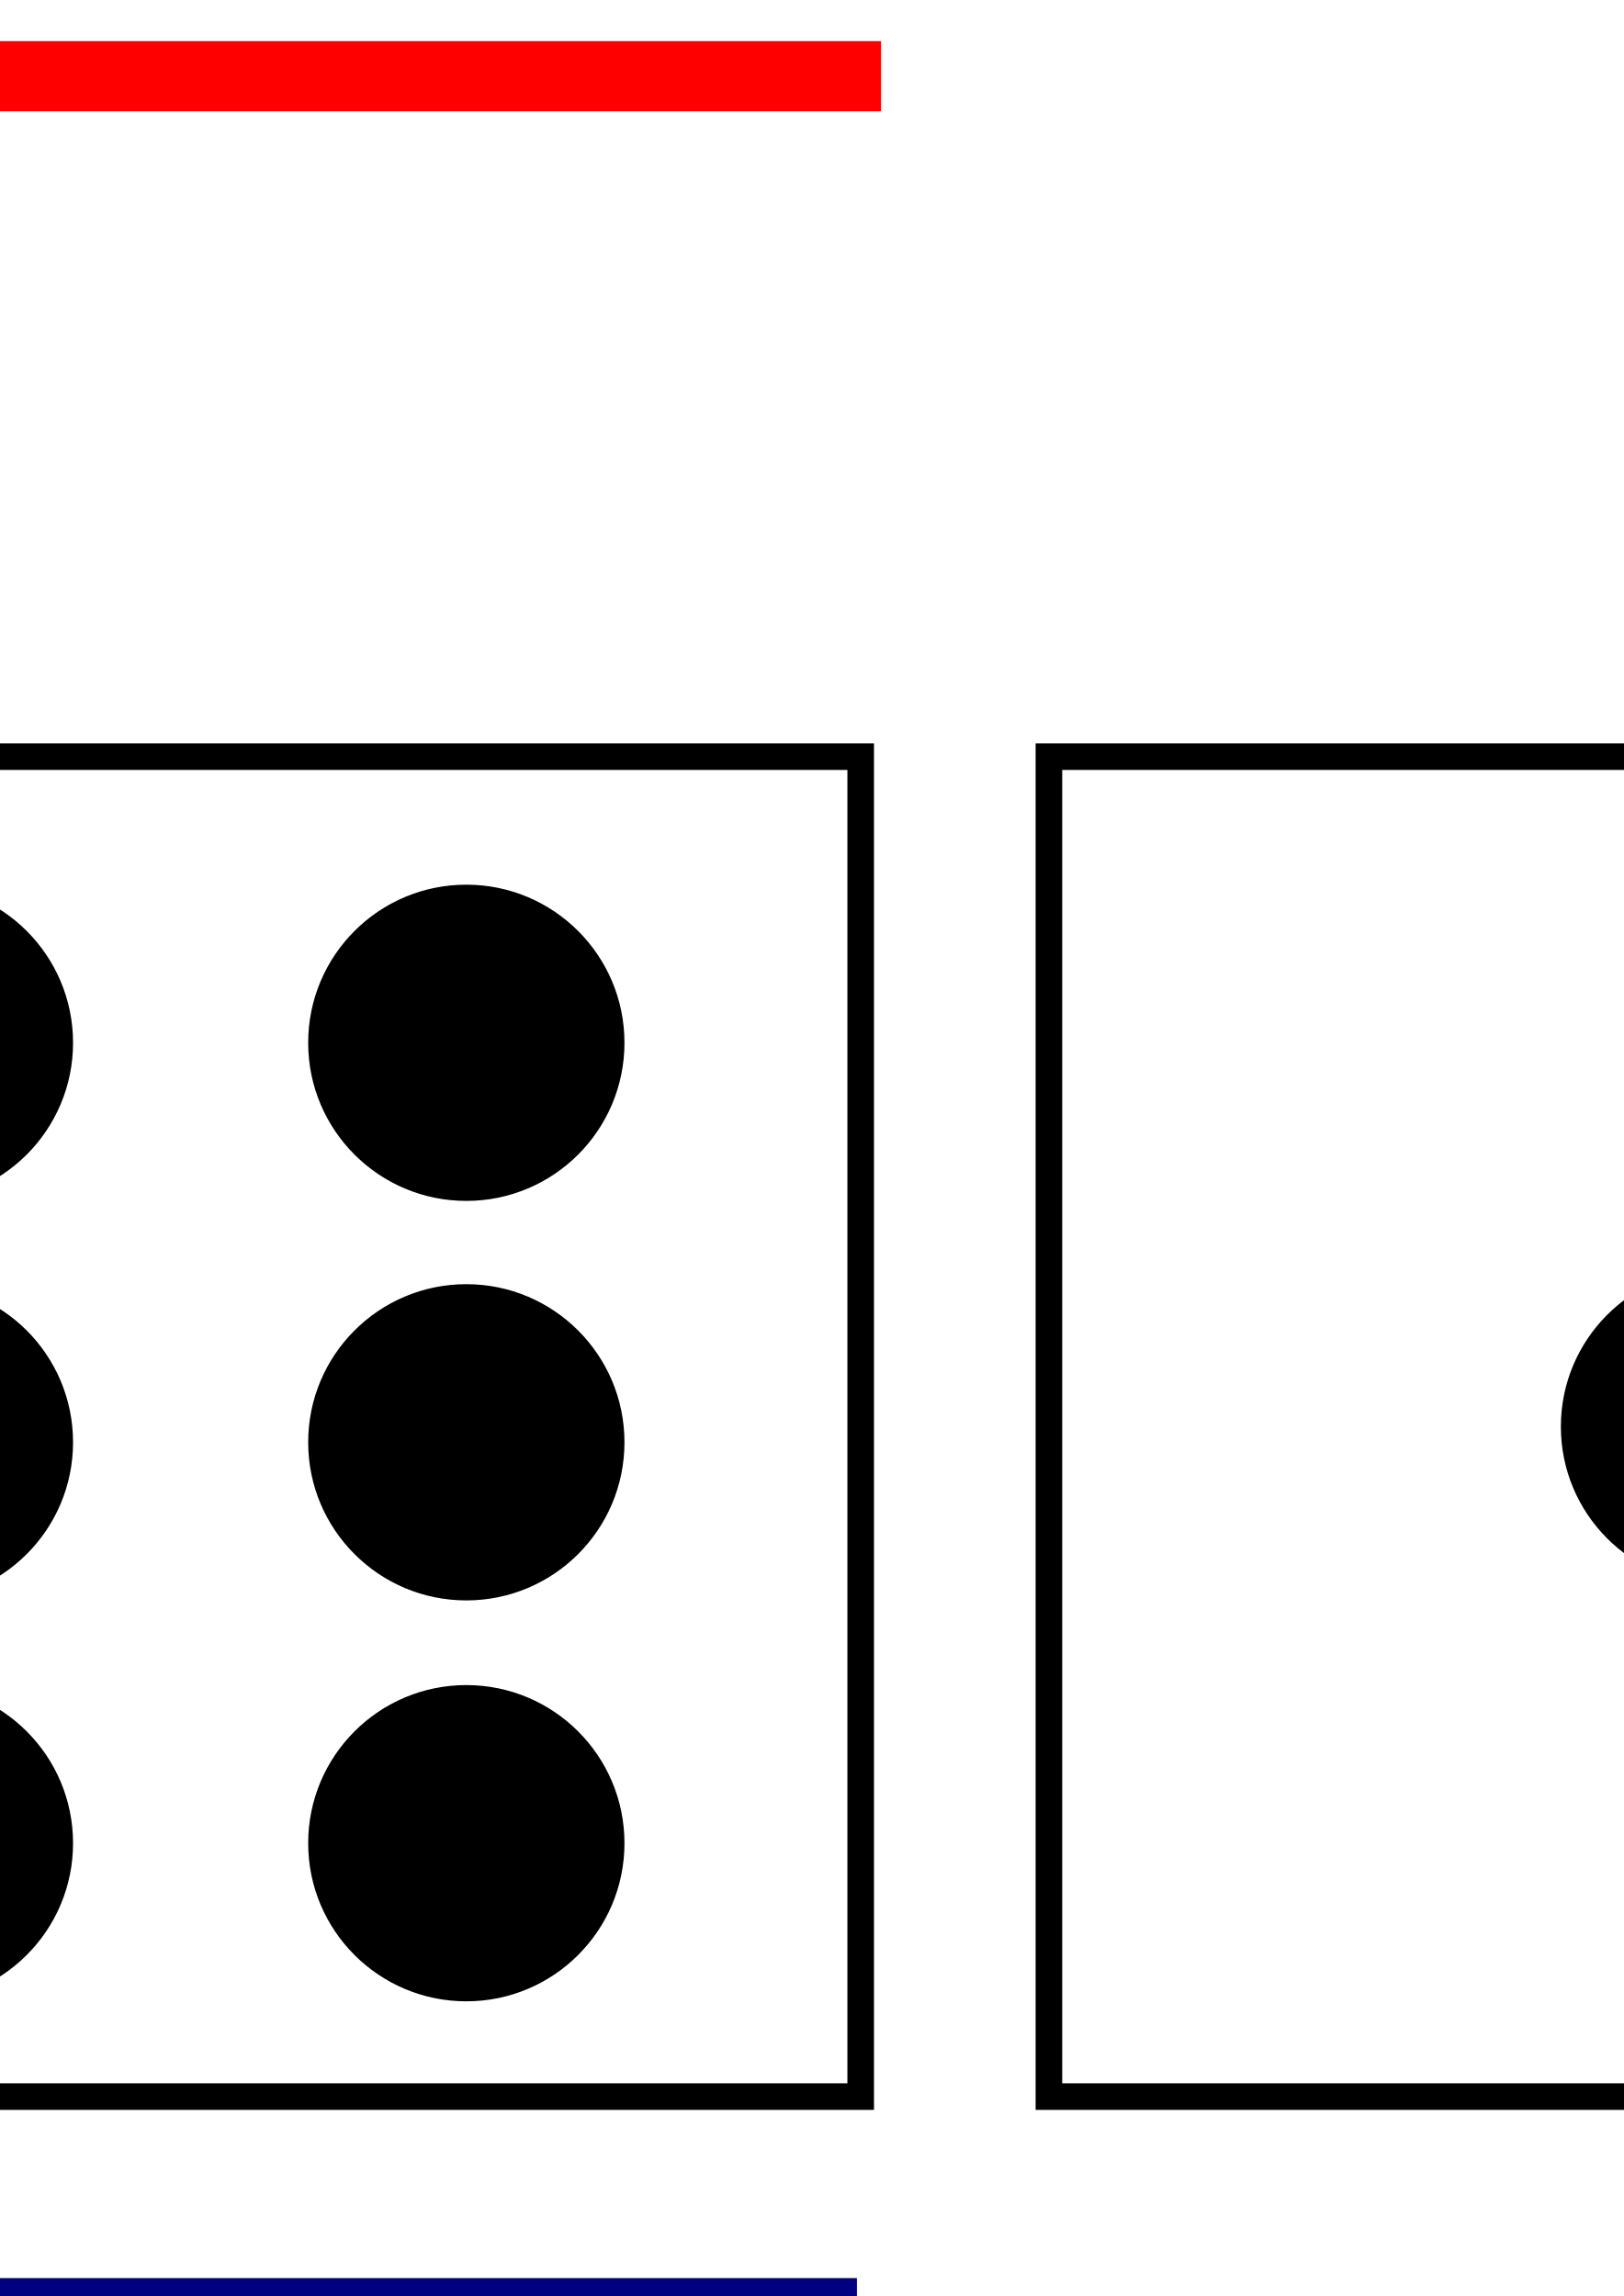
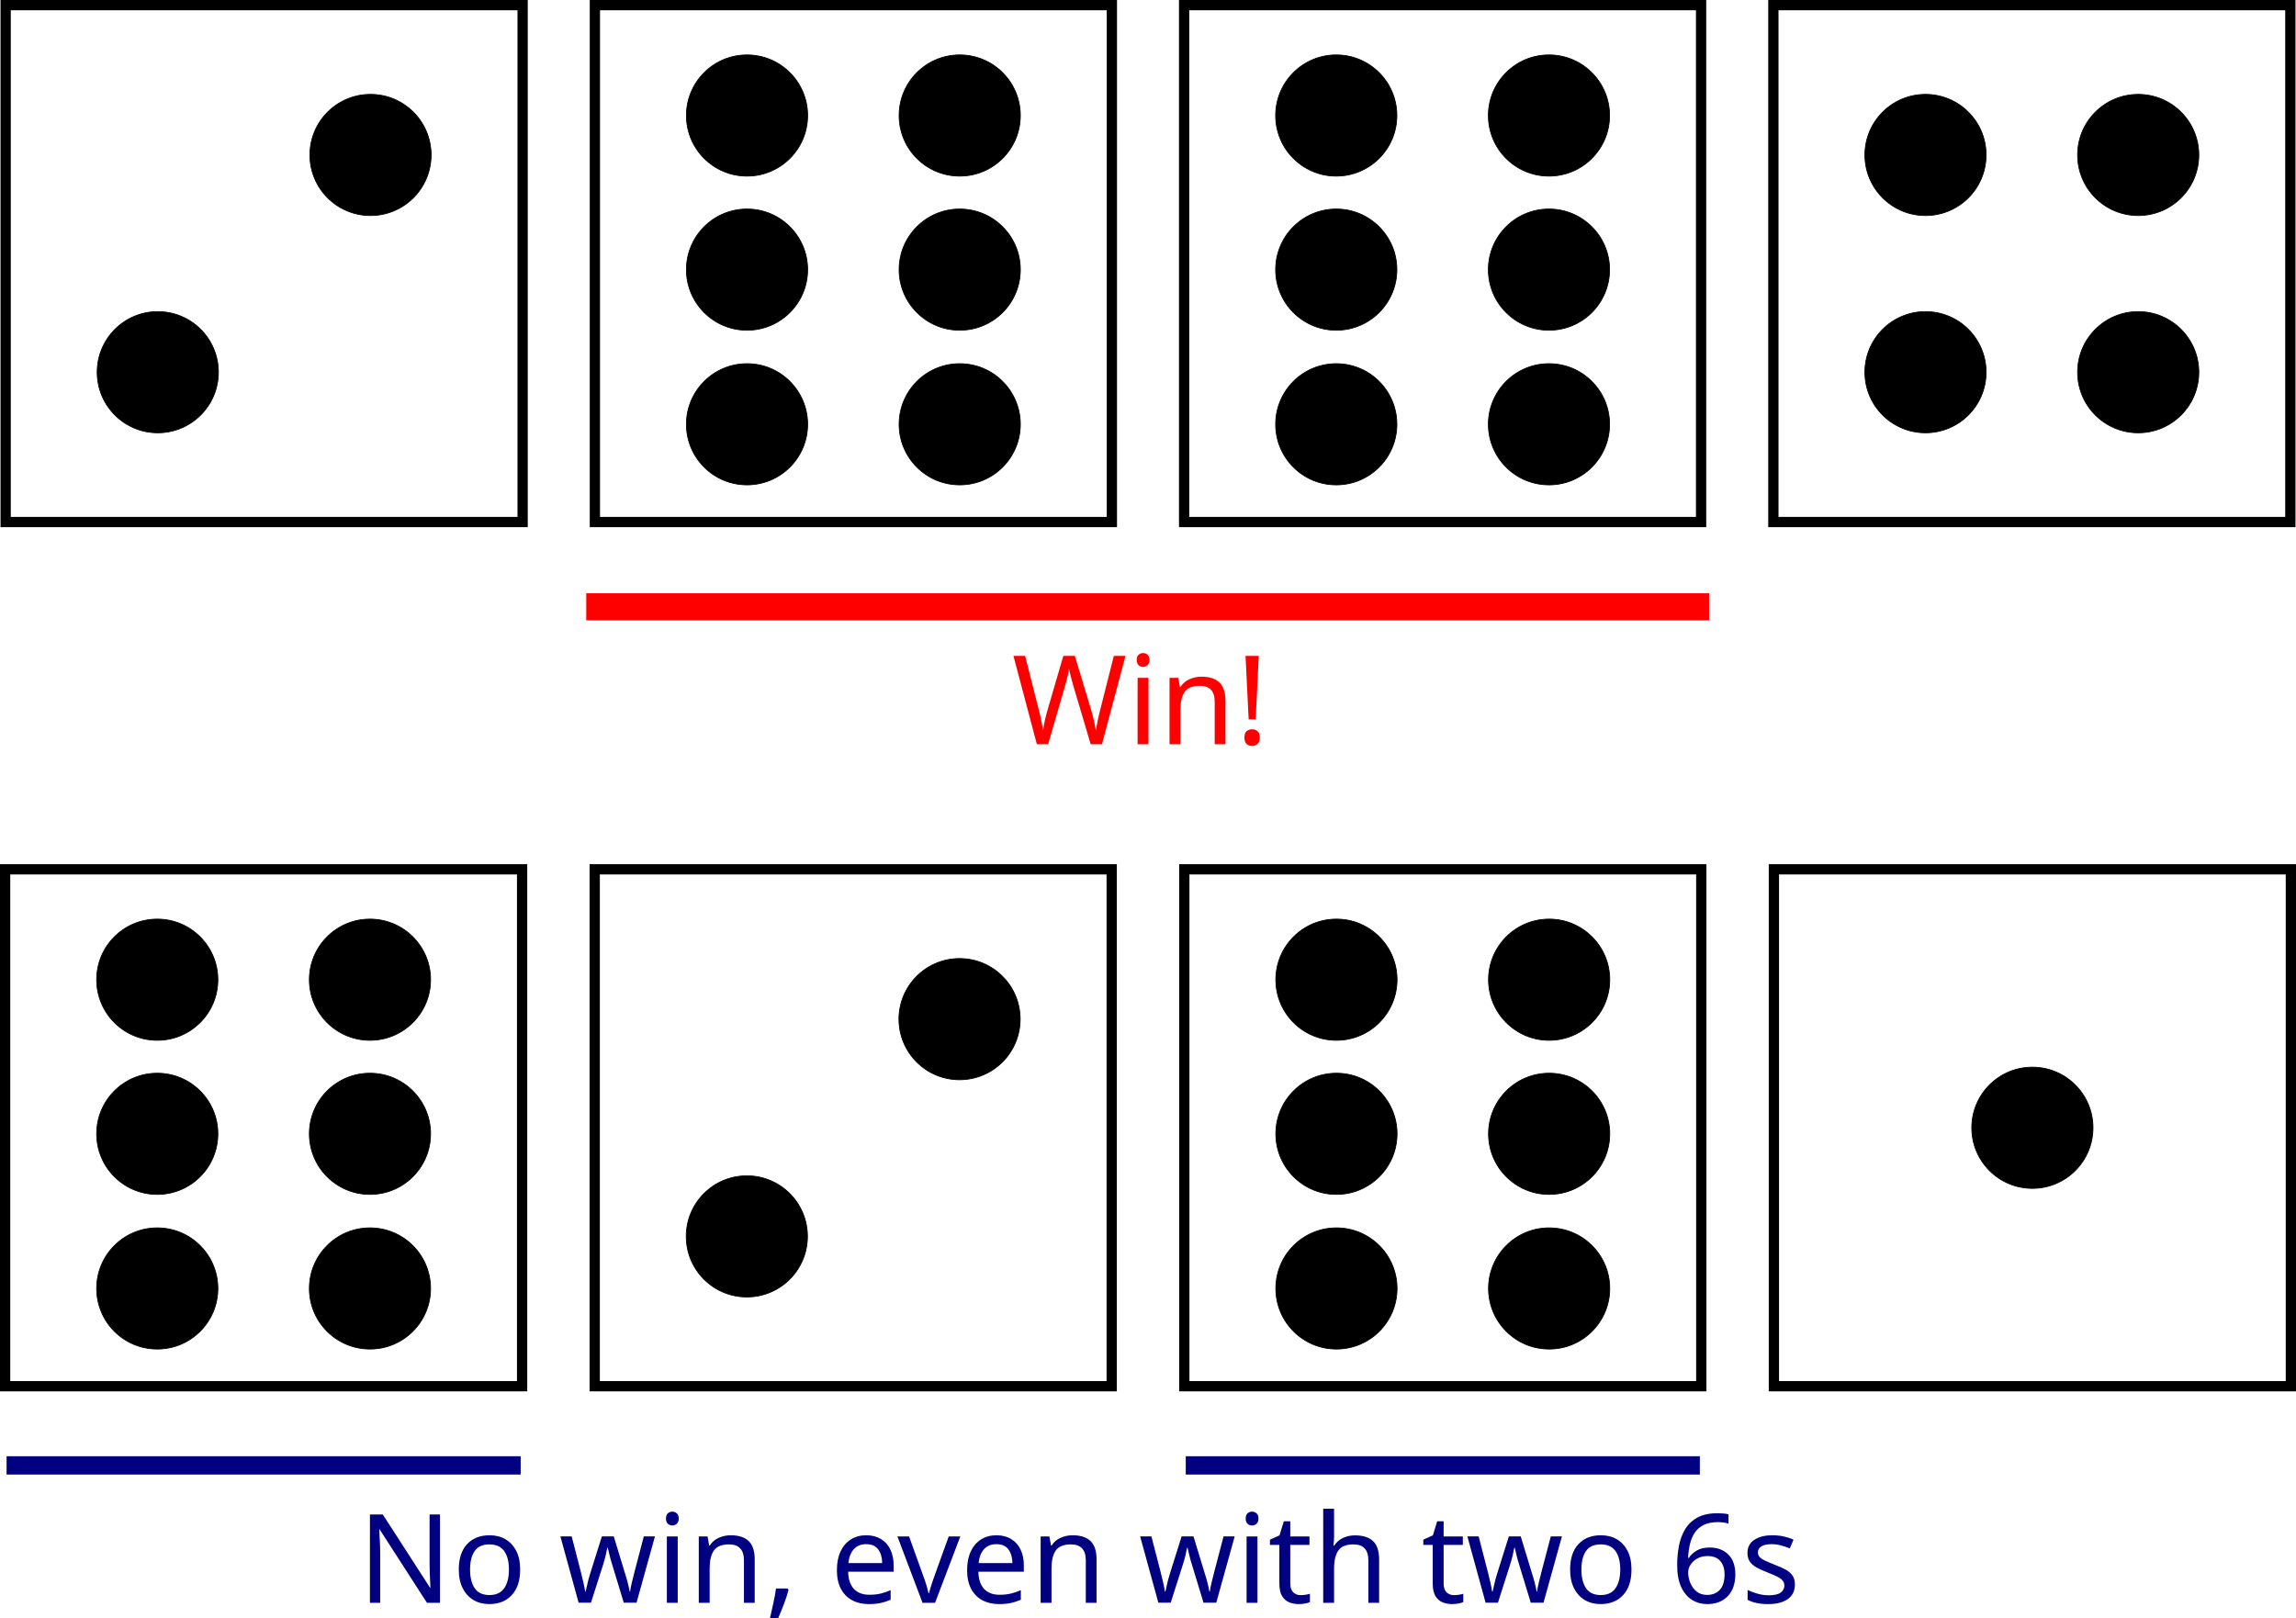
- <svg xmlns="http://www.w3.org/2000/svg" width="210mm" height="297mm" viewBox="0 0 210 297" version="1.1" id="svg8">
+ <svg xmlns="http://www.w3.org/2000/svg" width="769.789mm" height="542.285mm" viewBox="0 0 769.789 542.285" version="1.1" id="svg8">
  <defs id="defs2" />
-   <g id="layer1">
+   <g id="layer1" transform="translate(459.0787,193.6207)">
    <text xml:space="preserve" style="font-style:normal;font-weight:normal;font-size:10.583px;line-height:1.25;font-family:sans-serif;letter-spacing:0px;word-spacing:0px;fill:#000000;fill-opacity:1;stroke:none;stroke-width:0.265" x="-93.738" y="327.238" id="text5354">
-       <tspan id="tspan5352" x="-93.738" y="336.894" style="stroke-width:0.265" />
+       <tspan id="tspan5352" x="-93.738" y="327.238" style="stroke-width:0.265" />
    </text>
    <g id="g3431" transform="translate(-5.326041,3.386667)">
      <text id="text5358" y="340.455" x="-333.755" style="font-style:normal;font-weight:normal;font-size:41.497px;line-height:1.25;font-family:sans-serif;letter-spacing:0px;word-spacing:0px;fill:#000080;fill-opacity:1;stroke:none;stroke-width:1.037" xml:space="preserve">
        <tspan style="fill:#000080;stroke-width:1.037" y="340.455" x="-333.755" id="tspan5356">No win, even with two 6s</tspan>
      </text>
      <g id="g5372">
        <rect style="fill:none;fill-opacity:1;stroke:#000000;stroke-width:3.439;stroke-miterlimit:4;stroke-dasharray:none;stroke-opacity:1" id="rect4523" width="173.33" height="173.33" x="140.987" y="94.49" />
        <circle style="fill:#000000;fill-opacity:1;stroke:#000000;stroke-width:0.255;stroke-opacity:1" id="path4540-00" cx="227.652" cy="181.155" r="20.326" />
      </g>
      <g transform="translate(-201.4363,0)" id="g4722">
        <rect style="fill:none;fill-opacity:1;stroke:#000000;stroke-width:3.439;stroke-miterlimit:4;stroke-dasharray:none;stroke-opacity:1" id="rect4523-1" width="173.33" height="173.33" x="-250.597" y="94.49" />
        <circle style="fill:#000000;fill-opacity:1;stroke:#000000;stroke-width:0.255;stroke-opacity:1" id="path4540-1" cx="-199.59" cy="131.504" r="20.326" />
        <circle style="fill:#000000;fill-opacity:1;stroke:#000000;stroke-width:0.255;stroke-opacity:1" id="path4540-0-6" cx="-128.273" cy="131.504" r="20.326" />
        <circle style="fill:#000000;fill-opacity:1;stroke:#000000;stroke-width:0.255;stroke-opacity:1" id="path4540-00-41" cx="-199.59" cy="183.182" r="20.326" />
        <circle style="fill:#000000;fill-opacity:1;stroke:#000000;stroke-width:0.255;stroke-opacity:1" id="path4540-00-4-3" cx="-128.273" cy="183.182" r="20.326" />
        <circle style="fill:#000000;fill-opacity:1;stroke:#000000;stroke-width:0.255;stroke-opacity:1" id="path4540-00-41-0" cx="-199.59" cy="235.041" r="20.326" />
        <circle style="fill:#000000;fill-opacity:1;stroke:#000000;stroke-width:0.255;stroke-opacity:1" id="path4540-00-4-3-9" cx="-128.273" cy="235.041" r="20.326" />
      </g>
      <g transform="translate(276.6955,0)" id="g4713">
        <g id="g4631" transform="translate(-746.1254,0)">
          <rect y="94.49" x="215.07" height="173.33" width="173.33" id="rect4523-5" style="fill:none;fill-opacity:1;stroke:#000000;stroke-width:3.439;stroke-miterlimit:4;stroke-dasharray:none;stroke-opacity:1" />
          <circle r="20.326" cy="144.733" cx="337.394" id="path4540-0-7" style="fill:#000000;fill-opacity:1;stroke:#000000;stroke-width:0.255;stroke-opacity:1" />
          <circle r="20.326" cy="217.578" cx="266.077" id="path4540-00-5" style="fill:#000000;fill-opacity:1;stroke:#000000;stroke-width:0.255;stroke-opacity:1" />
        </g>
      </g>
      <g id="g4722-8" transform="translate(193.9102,0)">
        <rect style="fill:none;fill-opacity:1;stroke:#000000;stroke-width:3.439;stroke-miterlimit:4;stroke-dasharray:none;stroke-opacity:1" id="rect4523-1-1" width="173.33" height="173.33" x="-250.597" y="94.49" />
        <circle style="fill:#000000;fill-opacity:1;stroke:#000000;stroke-width:0.255;stroke-opacity:1" id="path4540-1-8" cx="-199.59" cy="131.504" r="20.326" />
        <circle style="fill:#000000;fill-opacity:1;stroke:#000000;stroke-width:0.255;stroke-opacity:1" id="path4540-0-6-6" cx="-128.273" cy="131.504" r="20.326" />
        <circle style="fill:#000000;fill-opacity:1;stroke:#000000;stroke-width:0.255;stroke-opacity:1" id="path4540-00-41-08" cx="-199.59" cy="183.182" r="20.326" />
        <circle style="fill:#000000;fill-opacity:1;stroke:#000000;stroke-width:0.255;stroke-opacity:1" id="path4540-00-4-3-2" cx="-128.273" cy="183.182" r="20.326" />
        <circle style="fill:#000000;fill-opacity:1;stroke:#000000;stroke-width:0.255;stroke-opacity:1" id="path4540-00-41-0-7" cx="-199.59" cy="235.041" r="20.326" />
        <circle style="fill:#000000;fill-opacity:1;stroke:#000000;stroke-width:0.255;stroke-opacity:1" id="path4540-00-4-3-9-5" cx="-128.273" cy="235.041" r="20.326" />
      </g>
      <path id="path4807" d="m -451.547,294.368 172.357,0" style="fill:#000080;stroke:#000080;stroke-width:6.14;stroke-linecap:butt;stroke-linejoin:miter;stroke-miterlimit:4;stroke-dasharray:none;stroke-opacity:1" />
      <path id="path4807-6" d="m -56.2,294.368 172.357,0" style="fill:#000080;stroke:#000080;stroke-width:6.14;stroke-linecap:butt;stroke-linejoin:miter;stroke-miterlimit:4;stroke-dasharray:none;stroke-opacity:1" />
    </g>
    <g transform="translate(-5.502415,-286.3914)" id="g3366">
      <g id="g4707">
        <rect style="fill:none;fill-opacity:1;stroke:#000000;stroke-width:3.439;stroke-miterlimit:4;stroke-dasharray:none;stroke-opacity:1" id="rect4523-3" width="173.33" height="173.33" x="140.987" y="94.49" />
        <g id="g4592" transform="matrix(0.893159,0,0,0.893159,137.7538,19.35482)">
          <circle r="22.757" cy="140.376" cx="60.728" id="path4540" style="fill:#000000;fill-opacity:1;stroke:#000000;stroke-width:0.285;stroke-opacity:1" />
          <circle r="22.757" cy="140.376" cx="140.576" id="path4540-0" style="fill:#000000;fill-opacity:1;stroke:#000000;stroke-width:0.285;stroke-opacity:1" />
          <circle r="22.757" cy="221.935" cx="60.728" id="path4540-00-6" style="fill:#000000;fill-opacity:1;stroke:#000000;stroke-width:0.285;stroke-opacity:1" />
          <circle r="22.757" cy="221.935" cx="140.576" id="path4540-00-4" style="fill:#000000;fill-opacity:1;stroke:#000000;stroke-width:0.285;stroke-opacity:1" />
        </g>
      </g>
      <g transform="translate(79.375,0)" id="g4713-7">
        <g id="g4631-5" transform="translate(-746.1254,0)">
          <rect y="94.49" x="215.07" height="173.33" width="173.33" id="rect4523-5-3" style="fill:none;fill-opacity:1;stroke:#000000;stroke-width:3.439;stroke-miterlimit:4;stroke-dasharray:none;stroke-opacity:1" />
          <circle r="20.326" cy="144.733" cx="337.394" id="path4540-0-7-5" style="fill:#000000;fill-opacity:1;stroke:#000000;stroke-width:0.255;stroke-opacity:1" />
          <circle r="20.326" cy="217.578" cx="266.077" id="path4540-00-5-6" style="fill:#000000;fill-opacity:1;stroke:#000000;stroke-width:0.255;stroke-opacity:1" />
        </g>
      </g>
      <g transform="translate(-3.527918,0)" id="g4722-2">
        <rect style="fill:none;fill-opacity:1;stroke:#000000;stroke-width:3.439;stroke-miterlimit:4;stroke-dasharray:none;stroke-opacity:1" id="rect4523-1-9" width="173.33" height="173.33" x="-250.597" y="94.49" />
        <circle style="fill:#000000;fill-opacity:1;stroke:#000000;stroke-width:0.255;stroke-opacity:1" id="path4540-1-1" cx="-199.59" cy="131.504" r="20.326" />
        <circle style="fill:#000000;fill-opacity:1;stroke:#000000;stroke-width:0.255;stroke-opacity:1" id="path4540-0-6-2" cx="-128.273" cy="131.504" r="20.326" />
        <circle style="fill:#000000;fill-opacity:1;stroke:#000000;stroke-width:0.255;stroke-opacity:1" id="path4540-00-41-7" cx="-199.59" cy="183.182" r="20.326" />
        <circle style="fill:#000000;fill-opacity:1;stroke:#000000;stroke-width:0.255;stroke-opacity:1" id="path4540-00-4-3-0" cx="-128.273" cy="183.182" r="20.326" />
        <circle style="fill:#000000;fill-opacity:1;stroke:#000000;stroke-width:0.255;stroke-opacity:1" id="path4540-00-41-0-9" cx="-199.59" cy="235.041" r="20.326" />
        <circle style="fill:#000000;fill-opacity:1;stroke:#000000;stroke-width:0.255;stroke-opacity:1" id="path4540-00-4-3-9-3" cx="-128.273" cy="235.041" r="20.326" />
      </g>
      <g id="g4722-8-6" transform="translate(194.0277,0)">
        <rect style="fill:none;fill-opacity:1;stroke:#000000;stroke-width:3.439;stroke-miterlimit:4;stroke-dasharray:none;stroke-opacity:1" id="rect4523-1-1-0" width="173.33" height="173.33" x="-250.597" y="94.49" />
        <circle style="fill:#000000;fill-opacity:1;stroke:#000000;stroke-width:0.255;stroke-opacity:1" id="path4540-1-8-6" cx="-199.59" cy="131.504" r="20.326" />
        <circle style="fill:#000000;fill-opacity:1;stroke:#000000;stroke-width:0.255;stroke-opacity:1" id="path4540-0-6-6-2" cx="-128.273" cy="131.504" r="20.326" />
        <circle style="fill:#000000;fill-opacity:1;stroke:#000000;stroke-width:0.255;stroke-opacity:1" id="path4540-00-41-08-6" cx="-199.59" cy="183.182" r="20.326" />
        <circle style="fill:#000000;fill-opacity:1;stroke:#000000;stroke-width:0.255;stroke-opacity:1" id="path4540-00-4-3-2-1" cx="-128.273" cy="183.182" r="20.326" />
        <circle style="fill:#000000;fill-opacity:1;stroke:#000000;stroke-width:0.255;stroke-opacity:1" id="path4540-00-41-0-7-8" cx="-199.59" cy="235.041" r="20.326" />
        <circle style="fill:#000000;fill-opacity:1;stroke:#000000;stroke-width:0.255;stroke-opacity:1" id="path4540-00-4-3-9-5-7" cx="-128.273" cy="235.041" r="20.326" />
      </g>
      <path id="path4807-9" d="m -257.024,296.244 376.464,0" style="fill:#803300;stroke:#ff0000;stroke-width:9.075;stroke-linecap:butt;stroke-linejoin:miter;stroke-miterlimit:4;stroke-dasharray:none;stroke-opacity:1" />
      <text id="text5358-2" y="342.331" x="-114.29" style="font-style:normal;font-weight:normal;font-size:41.497px;line-height:1.25;font-family:sans-serif;letter-spacing:0px;word-spacing:0px;fill:#ff0000;fill-opacity:1;stroke:none;stroke-width:1.037" xml:space="preserve">
        <tspan style="fill:#ff0000;stroke-width:1.037" y="342.331" x="-114.29" id="tspan5356-0">Win!</tspan>
      </text>
    </g>
  </g>
</svg>
